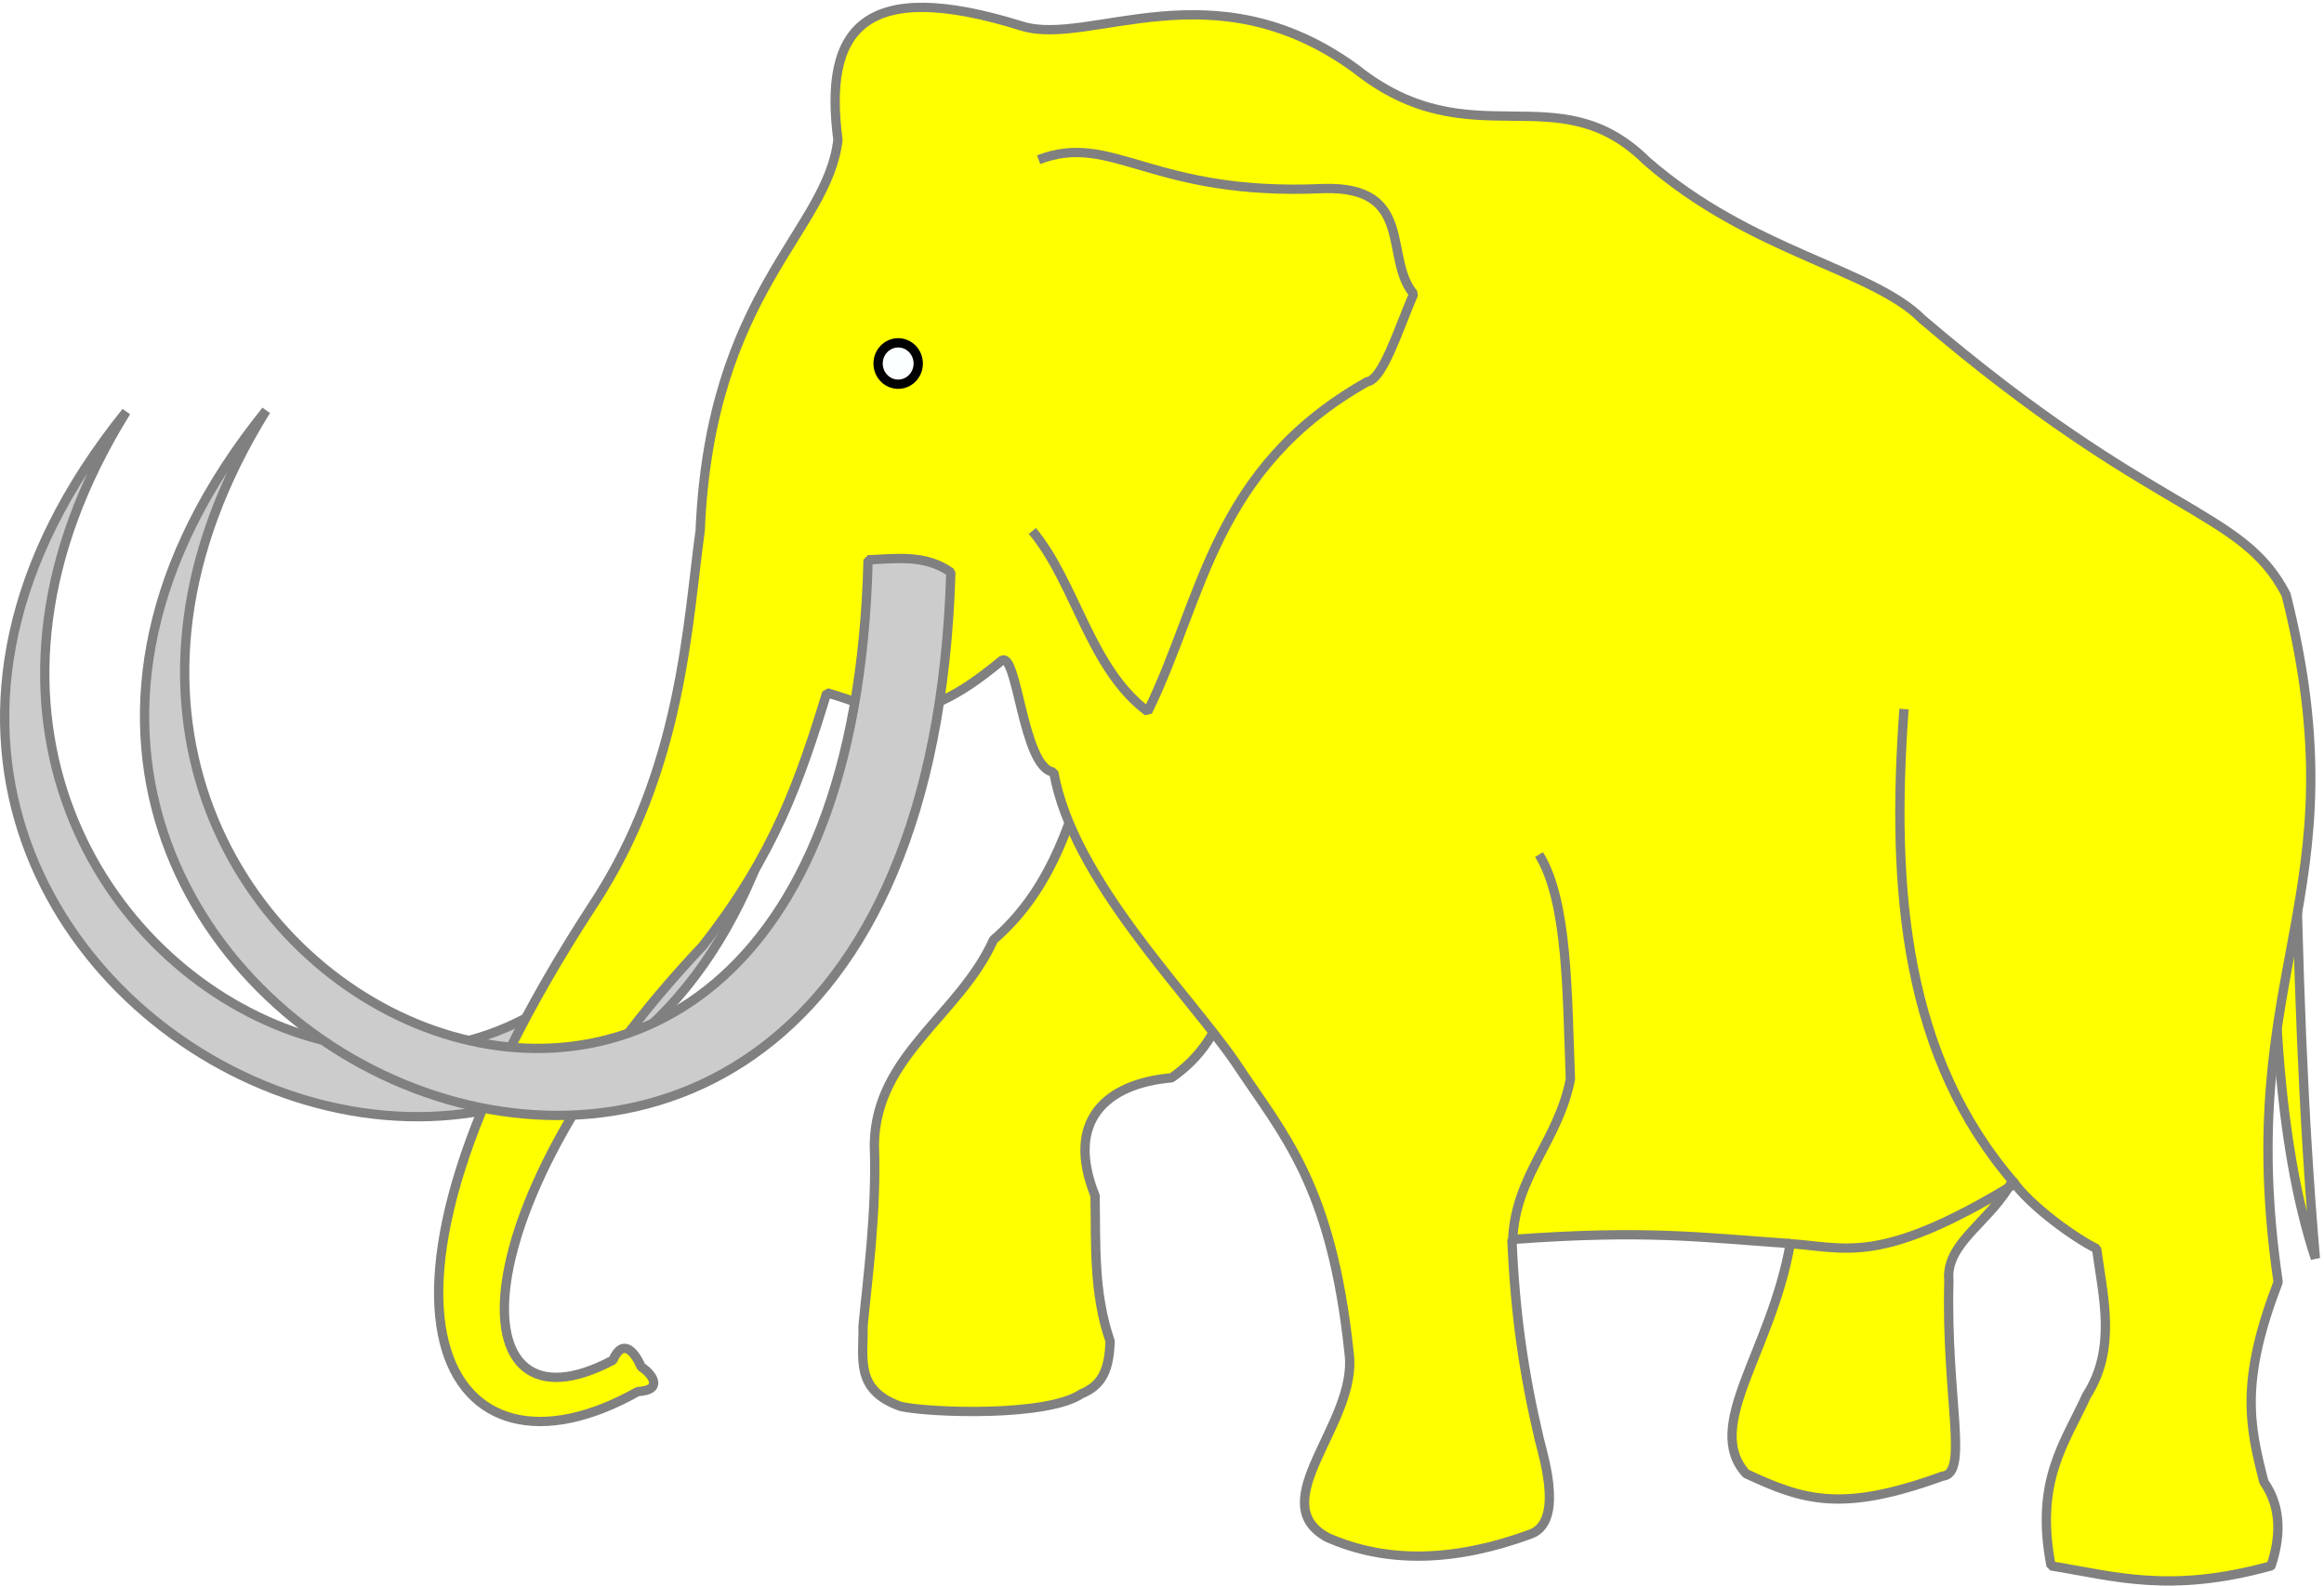
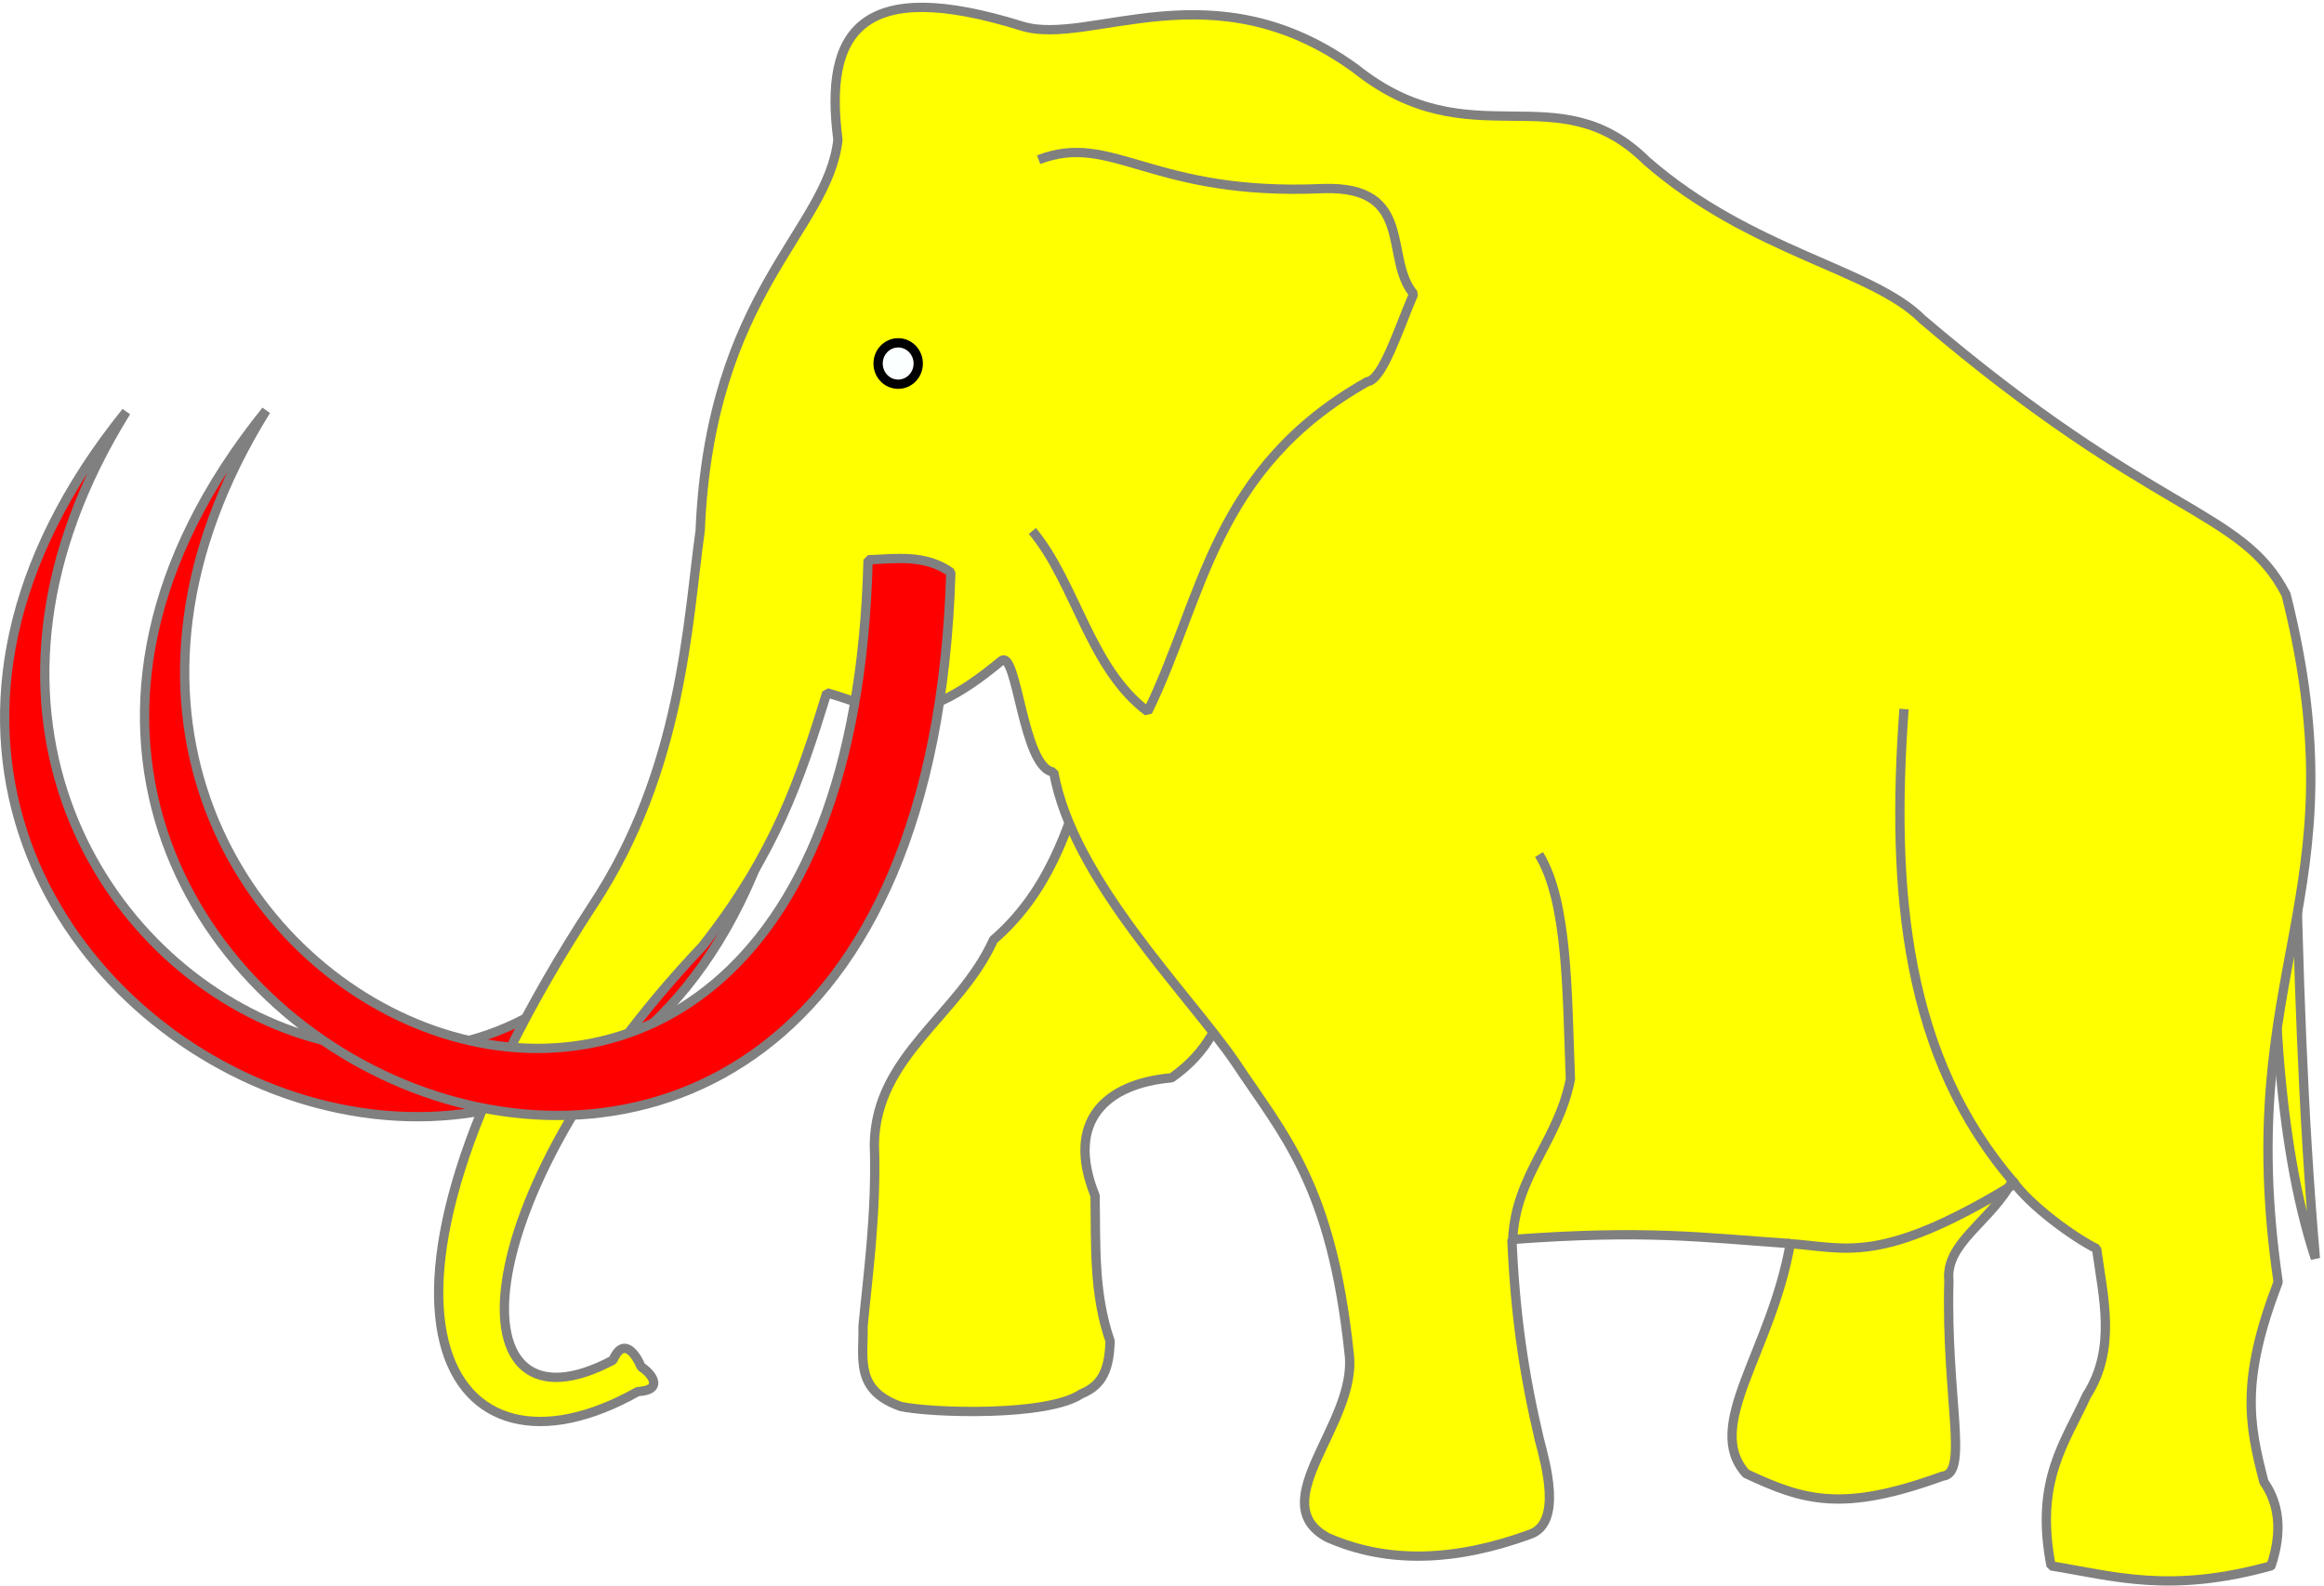
<svg xmlns="http://www.w3.org/2000/svg" id="svg2" height="341.11" width="500" version="1.0">
+   <defs id="defs872" />
  <g id="g4044" transform="matrix(-1.428572,0,0,1.428572,276.0067,209.6543)">
-     <path style="opacity:1.0;fill:#ffff00;stroke:#808080;stroke-width:1.4;stroke-linecap:butt;stroke-linejoin:bevel;stroke-miterlimit:4;stroke-opacity:1;stroke-dasharray:none" d="m 7.319,3.087 c 2.726,4.155 3.54,8.311 9.444,12.466 9.852,0.853 16.067,6.466 11.522,17.755 -0.14,7.303 0.267,14.607 -2.267,21.91 0.145,4.049 1.033,6.595 4.344,7.933 5.1,3.462 22.666,2.88 27.199,1.889 C 64.532,62.574 63.124,57.806 63.227,52.951 62.597,46.027 61.15,36.014 61.527,25.564 61.307,12.147 48.675,6.121 43.584,-5.224 35.576,-12.141 32.186,-21.508 29.229,-32.422 z" id="path3863" />
-     <path style="opacity:1.0;fill:#cccccc;stroke:#808080;stroke-width:1.4;stroke-linecap:butt;stroke-linejoin:bevel;stroke-miterlimit:4;stroke-opacity:1;stroke-dasharray:none" d="m 71.076,-60.378 c 3.809,-2.71 8.174,-2.08 12.466,-1.889 C 86.719,68.381 228.159,2.209 174.204,-84.743 247.898,6.602 75.523,87.901 71.076,-60.378 z" id="path3814-8" />
-     <path style="opacity:1.0;fill:#ffff00;stroke:#808080;stroke-width:1.4;stroke-linecap:butt;stroke-linejoin:bevel;stroke-miterlimit:4;stroke-opacity:1;stroke-dasharray:none" d="m -152.473,-23.923 c -0.411,22.423 -1.113,44.75 -3.022,66.674 5.899,-17.905 6.674,-42.193 6.233,-64.974 z" id="path3808" />
-     <path style="opacity:1.0;fill:#ffff00;stroke:#808080;stroke-width:1.4;stroke-linecap:butt;stroke-linejoin:bevel;stroke-miterlimit:4;stroke-opacity:1;stroke-dasharray:none" d="m -148.818,89.05 c 15.267,4.226 23.622,1.54 33.122,0 2.507,-12.835 -2.117,-18.54 -5.342,-25.643 -4.589,-7.123 -2.457,-15.002 -1.511,-22.125 3.143,-1.512 10.015,-6.412 12.674,-10.248 3.17,6.136 10.146,9.332 9.573,15.075 0.482,17.504 -3.102,29.107 0.952,29.428 15.142,5.516 20.937,3.668 29.598,-0.378 6.482,-7.218 -3.783,-18.255 -6.664,-34.639 13.342,-0.932 21.743,-2.116 41.924,-0.62 -0.48,11.223 -1.786,20.137 -4.101,29.997 -0.904,3.528 -3.649,12.78 1.468,14.435 11.111,4.042 21.316,4.457 30.413,0.443 C 3.13,79.439 -11.352,67.492 -9.977,57.055 -7.302,31.467 0.01,24.058 7.177,13.189 14.357,2.748 31.659,-14.34 34.515,-30.488 c 4.724,-0.481 5.461,-18.776 7.924,-16.727 13.473,11.205 17.858,7.159 26.24,4.78 4.012,13.014 7.832,24.346 18.752,38.19 C 124.182,34.594 124.864,70.785 100.899,58.071 c -1.626,-3.692 -3.52,-0.763 -4.261,1.02 -1.336,0.776 -3.709,3.481 0.52,3.713 C 125.736,78.924 144.039,51.153 104.01,-10.313 90.438,-30.774 89.654,-53.345 87.755,-66.844 86.269,-102.795 68.553,-111.892 67.011,-125.711 69.151,-142.105 63.528,-150.41 39.231,-142.807 c -10.217,3.101 -28.737,-9.255 -50.218,6.411 -17.446,13.871 -30.269,0.502 -43.807,13.89 -15.805,13.773 -33.906,16.21 -41.487,23.819 -35.167,29.978 -48.109,28.44 -54.805,41.481 -11.55,45.942 8.15,56.035 1.198,103.517 5.659,14.751 4.434,21.317 2.137,30.1 -2.264,3.259 -2.831,7.366 -1.068,12.638 z" id="path3032" />
-     <path style="opacity:1.0;fill:none;stroke:#808080;stroke-width:1.4;stroke-linecap:butt;stroke-linejoin:bevel;stroke-miterlimit:4;stroke-opacity:1;stroke-dasharray:none" d="m -93.543,-39.977 c 2.008,27.543 -0.186,52.451 -16.706,71.481 20.727,12.629 25.56,9.479 34.425,8.995" id="path3802" />
-     <path style="opacity:1.0;fill:none;stroke:#808080;stroke-width:1.4;stroke-linecap:butt;stroke-linejoin:bevel;stroke-miterlimit:4;stroke-opacity:1;stroke-dasharray:none" d="m -34.613,39.919 c -0.421,-9.709 -6.909,-14.933 -8.688,-24.177 0.506,-12.871 0.357,-26.726 4.722,-33.809" id="path3804" />
-     <path style="opacity:1.0;fill:none;stroke:#808080;stroke-width:1.4;stroke-linecap:butt;stroke-linejoin:bevel;stroke-miterlimit:4;stroke-opacity:1;stroke-dasharray:none" d="m 36.784,-122.707 c -11.168,-4.28 -16.873,5.54 -42.876,4.344 -13.885,-0.426 -9.068,10.576 -13.599,15.866 2.33,5.409 4.659,12.941 6.989,13.222 23.231,13.123 24.601,32.395 33.054,49.675 8.746,-6.534 10.813,-19.307 17.377,-27.199" id="path3810" />
-     <path style="opacity:1.0;fill:#fcffff;fill-opacity:1;stroke:#000000;stroke-width:1.01;stroke-linecap:butt;stroke-linejoin:bevel;stroke-miterlimit:4;stroke-opacity:1;stroke-dasharray:none" id="path3812" d="m 359.559,284.153 a 2.181,2.249 0 0 1 -2.181,2.249 2.181,2.249 0 0 1 -2.181,-2.249 2.181,2.249 0 0 1 2.181,-2.249 2.181,2.249 0 0 1 2.181,2.249 z" transform="matrix(1.385764,0,0,1.385764,-437.3033,-485.7832)" />
-     <path style="opacity:1.0;fill:#cccccc;stroke:#808080;stroke-width:1.4;stroke-linecap:butt;stroke-linejoin:bevel;stroke-miterlimit:4;stroke-opacity:1;stroke-dasharray:none" d="m 50.005,-60.565 c 3.809,-2.71 8.174,-2.08 12.466,-1.889 C 65.648,68.193 207.089,2.022 153.134,-84.931 226.827,6.414 54.453,87.713 50.005,-60.565 z" id="path3814" />
+     <path style="fill:#ffff00;stroke:#808080;stroke-width:1.4;stroke-linejoin:bevel" d="m 7.319,3.087 c 2.726,4.155 3.54,8.311 9.444,12.466 9.852,0.853 16.067,6.466 11.522,17.755 -0.14,7.303 0.267,14.607 -2.267,21.91 0.145,4.049 1.033,6.595 4.344,7.933 5.1,3.462 22.666,2.88 27.199,1.889 C 64.532,62.574 63.124,57.806 63.227,52.951 62.597,46.027 61.15,36.014 61.527,25.564 61.307,12.147 48.675,6.121 43.584,-5.224 35.576,-12.141 32.186,-21.508 29.229,-32.422 z" id="path3863" />
+     <g id="armed-2">
+       <path style="fill:#ff0000;stroke:#808080;stroke-width:1.4;stroke-linejoin:bevel" d="m 71.076,-60.378 c 3.809,-2.71 8.174,-2.08 12.466,-1.889 C 86.719,68.381 228.159,2.209 174.204,-84.743 247.898,6.602 75.523,87.901 71.076,-60.378 z" id="path3814-8" />
+     </g>
+     <path style="fill:#ffff00;stroke:#808080;stroke-width:1.4;stroke-linejoin:bevel" d="m -152.473,-23.923 c -0.411,22.423 -1.113,44.75 -3.022,66.674 5.899,-17.905 6.674,-42.193 6.233,-64.974 z" id="path3808" />
+     <path style="fill:#ffff00;stroke:#808080;stroke-width:1.4;stroke-linejoin:bevel" d="m -148.818,89.05 c 15.267,4.226 23.622,1.54 33.122,0 2.507,-12.835 -2.117,-18.54 -5.342,-25.643 -4.589,-7.123 -2.457,-15.002 -1.511,-22.125 3.143,-1.512 10.015,-6.412 12.674,-10.248 3.17,6.136 10.146,9.332 9.573,15.075 0.482,17.504 -3.102,29.107 0.952,29.428 15.142,5.516 20.937,3.668 29.598,-0.378 6.482,-7.218 -3.783,-18.255 -6.664,-34.639 13.342,-0.932 21.743,-2.116 41.924,-0.62 -0.48,11.223 -1.786,20.137 -4.101,29.997 -0.904,3.528 -3.649,12.78 1.468,14.435 11.111,4.042 21.316,4.457 30.413,0.443 C 3.13,79.439 -11.352,67.492 -9.977,57.055 -7.302,31.467 0.01,24.058 7.177,13.189 14.357,2.748 31.659,-14.34 34.515,-30.488 c 4.724,-0.481 5.461,-18.776 7.924,-16.727 13.473,11.205 17.858,7.159 26.24,4.78 4.012,13.014 7.832,24.346 18.752,38.19 C 124.182,34.594 124.864,70.785 100.899,58.071 c -1.626,-3.692 -3.52,-0.763 -4.261,1.02 -1.336,0.776 -3.709,3.481 0.52,3.713 C 125.736,78.924 144.039,51.153 104.01,-10.313 90.438,-30.774 89.654,-53.345 87.755,-66.844 86.269,-102.795 68.553,-111.892 67.011,-125.711 69.151,-142.105 63.528,-150.41 39.231,-142.807 c -10.217,3.101 -28.737,-9.255 -50.218,6.411 -17.446,13.871 -30.269,0.502 -43.807,13.89 -15.805,13.773 -33.906,16.21 -41.487,23.819 -35.167,29.978 -48.109,28.44 -54.805,41.481 -11.55,45.942 8.15,56.035 1.198,103.517 5.659,14.751 4.434,21.317 2.137,30.1 -2.264,3.259 -2.831,7.366 -1.068,12.638 z" id="path3032" />
+     <path style="fill:none;stroke:#808080;stroke-width:1.4;stroke-linejoin:bevel" d="m -93.543,-39.977 c 2.008,27.543 -0.186,52.451 -16.706,71.481 20.727,12.629 25.56,9.479 34.425,8.995" id="path3802" />
+     <path style="fill:none;stroke:#808080;stroke-width:1.4;stroke-linejoin:bevel" d="m -34.613,39.919 c -0.421,-9.709 -6.909,-14.933 -8.688,-24.177 0.506,-12.871 0.357,-26.726 4.722,-33.809" id="path3804" />
+     <path style="fill:none;stroke:#808080;stroke-width:1.4;stroke-linejoin:bevel" d="m 36.784,-122.707 c -11.168,-4.28 -16.873,5.54 -42.876,4.344 -13.885,-0.426 -9.068,10.576 -13.599,15.866 2.33,5.409 4.659,12.941 6.989,13.222 23.231,13.123 24.601,32.395 33.054,49.675 8.746,-6.534 10.813,-19.307 17.377,-27.199" id="path3810" />
+     <path style="fill:#fcffff;stroke:#000000;stroke-width:1.01;stroke-linejoin:bevel" id="path3812" d="m 359.559,284.153 a 2.181,2.249 0 0 1 -2.181,2.249 2.181,2.249 0 0 1 -2.181,-2.249 2.181,2.249 0 0 1 2.181,-2.249 2.181,2.249 0 0 1 2.181,2.249 z" transform="matrix(1.385764,0,0,1.385764,-437.3033,-485.7832)" />
+     <g id="armed-1">
+       <path style="fill:#ff0000;stroke:#808080;stroke-width:1.4;stroke-linejoin:bevel" d="m 50.005,-60.565 c 3.809,-2.71 8.174,-2.08 12.466,-1.889 C 65.648,68.193 207.089,2.022 153.134,-84.931 226.827,6.414 54.453,87.713 50.005,-60.565 z" id="path3814" />
+     </g>
  </g>
</svg>
